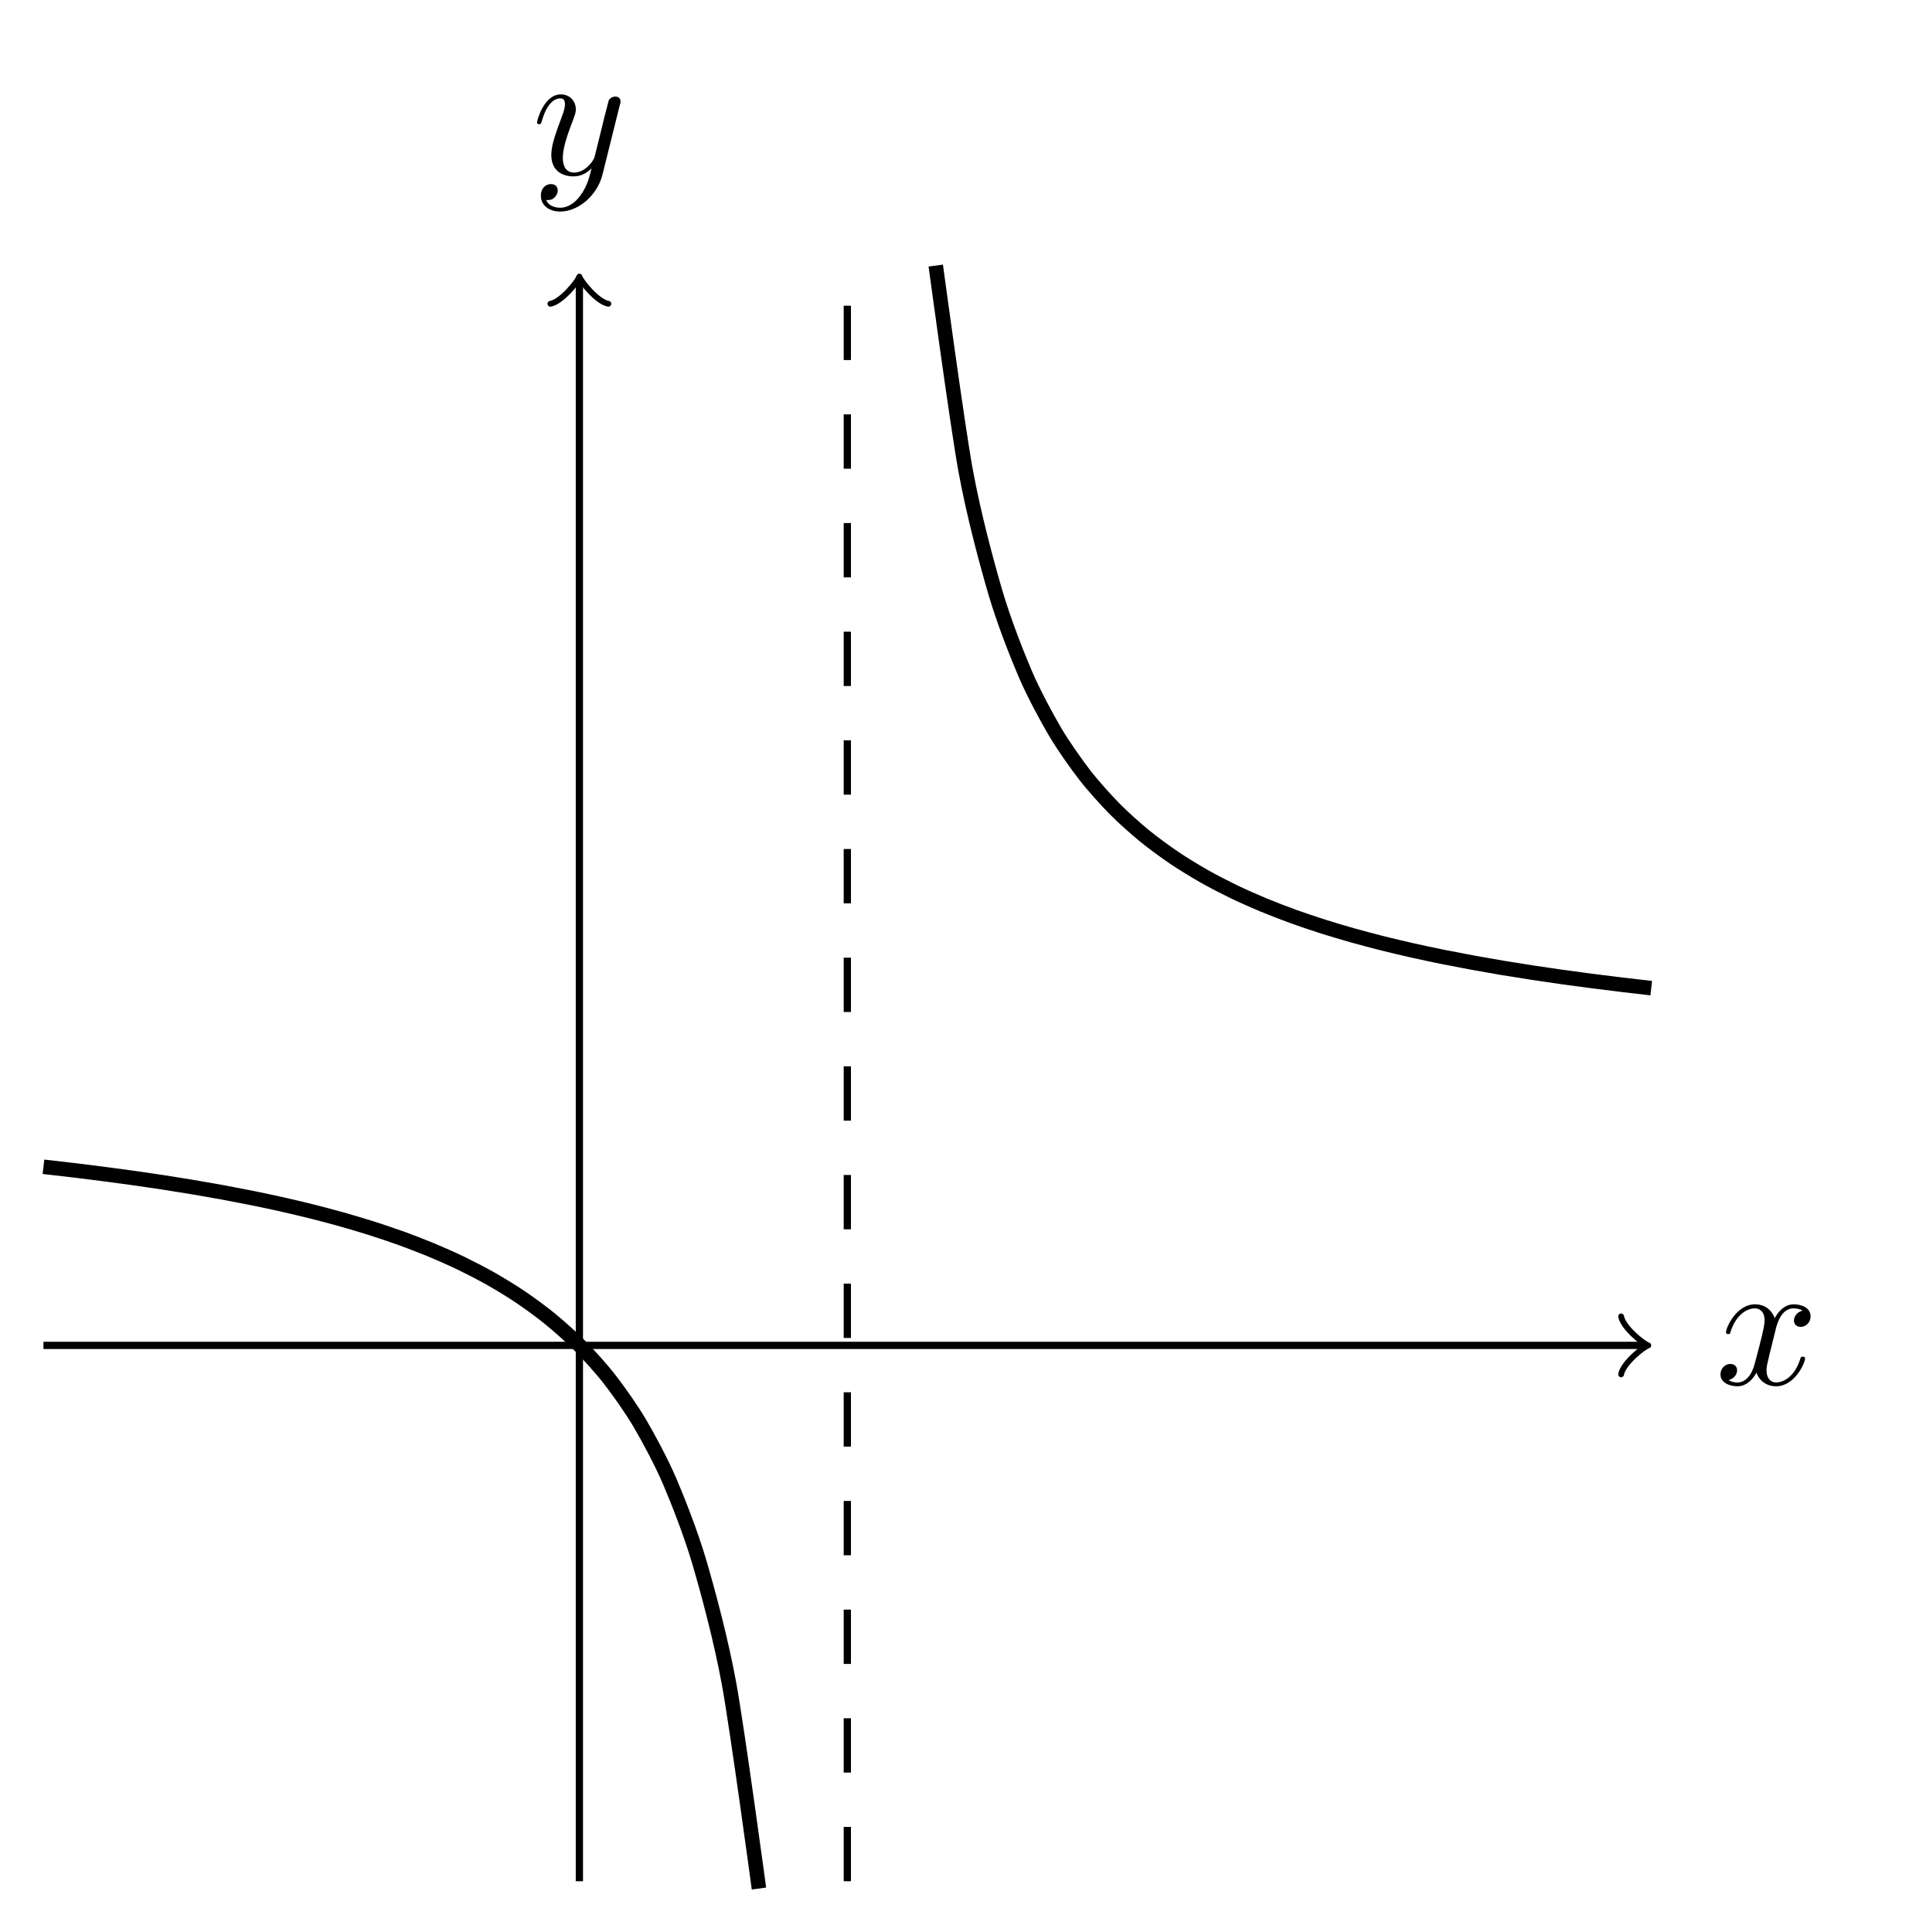
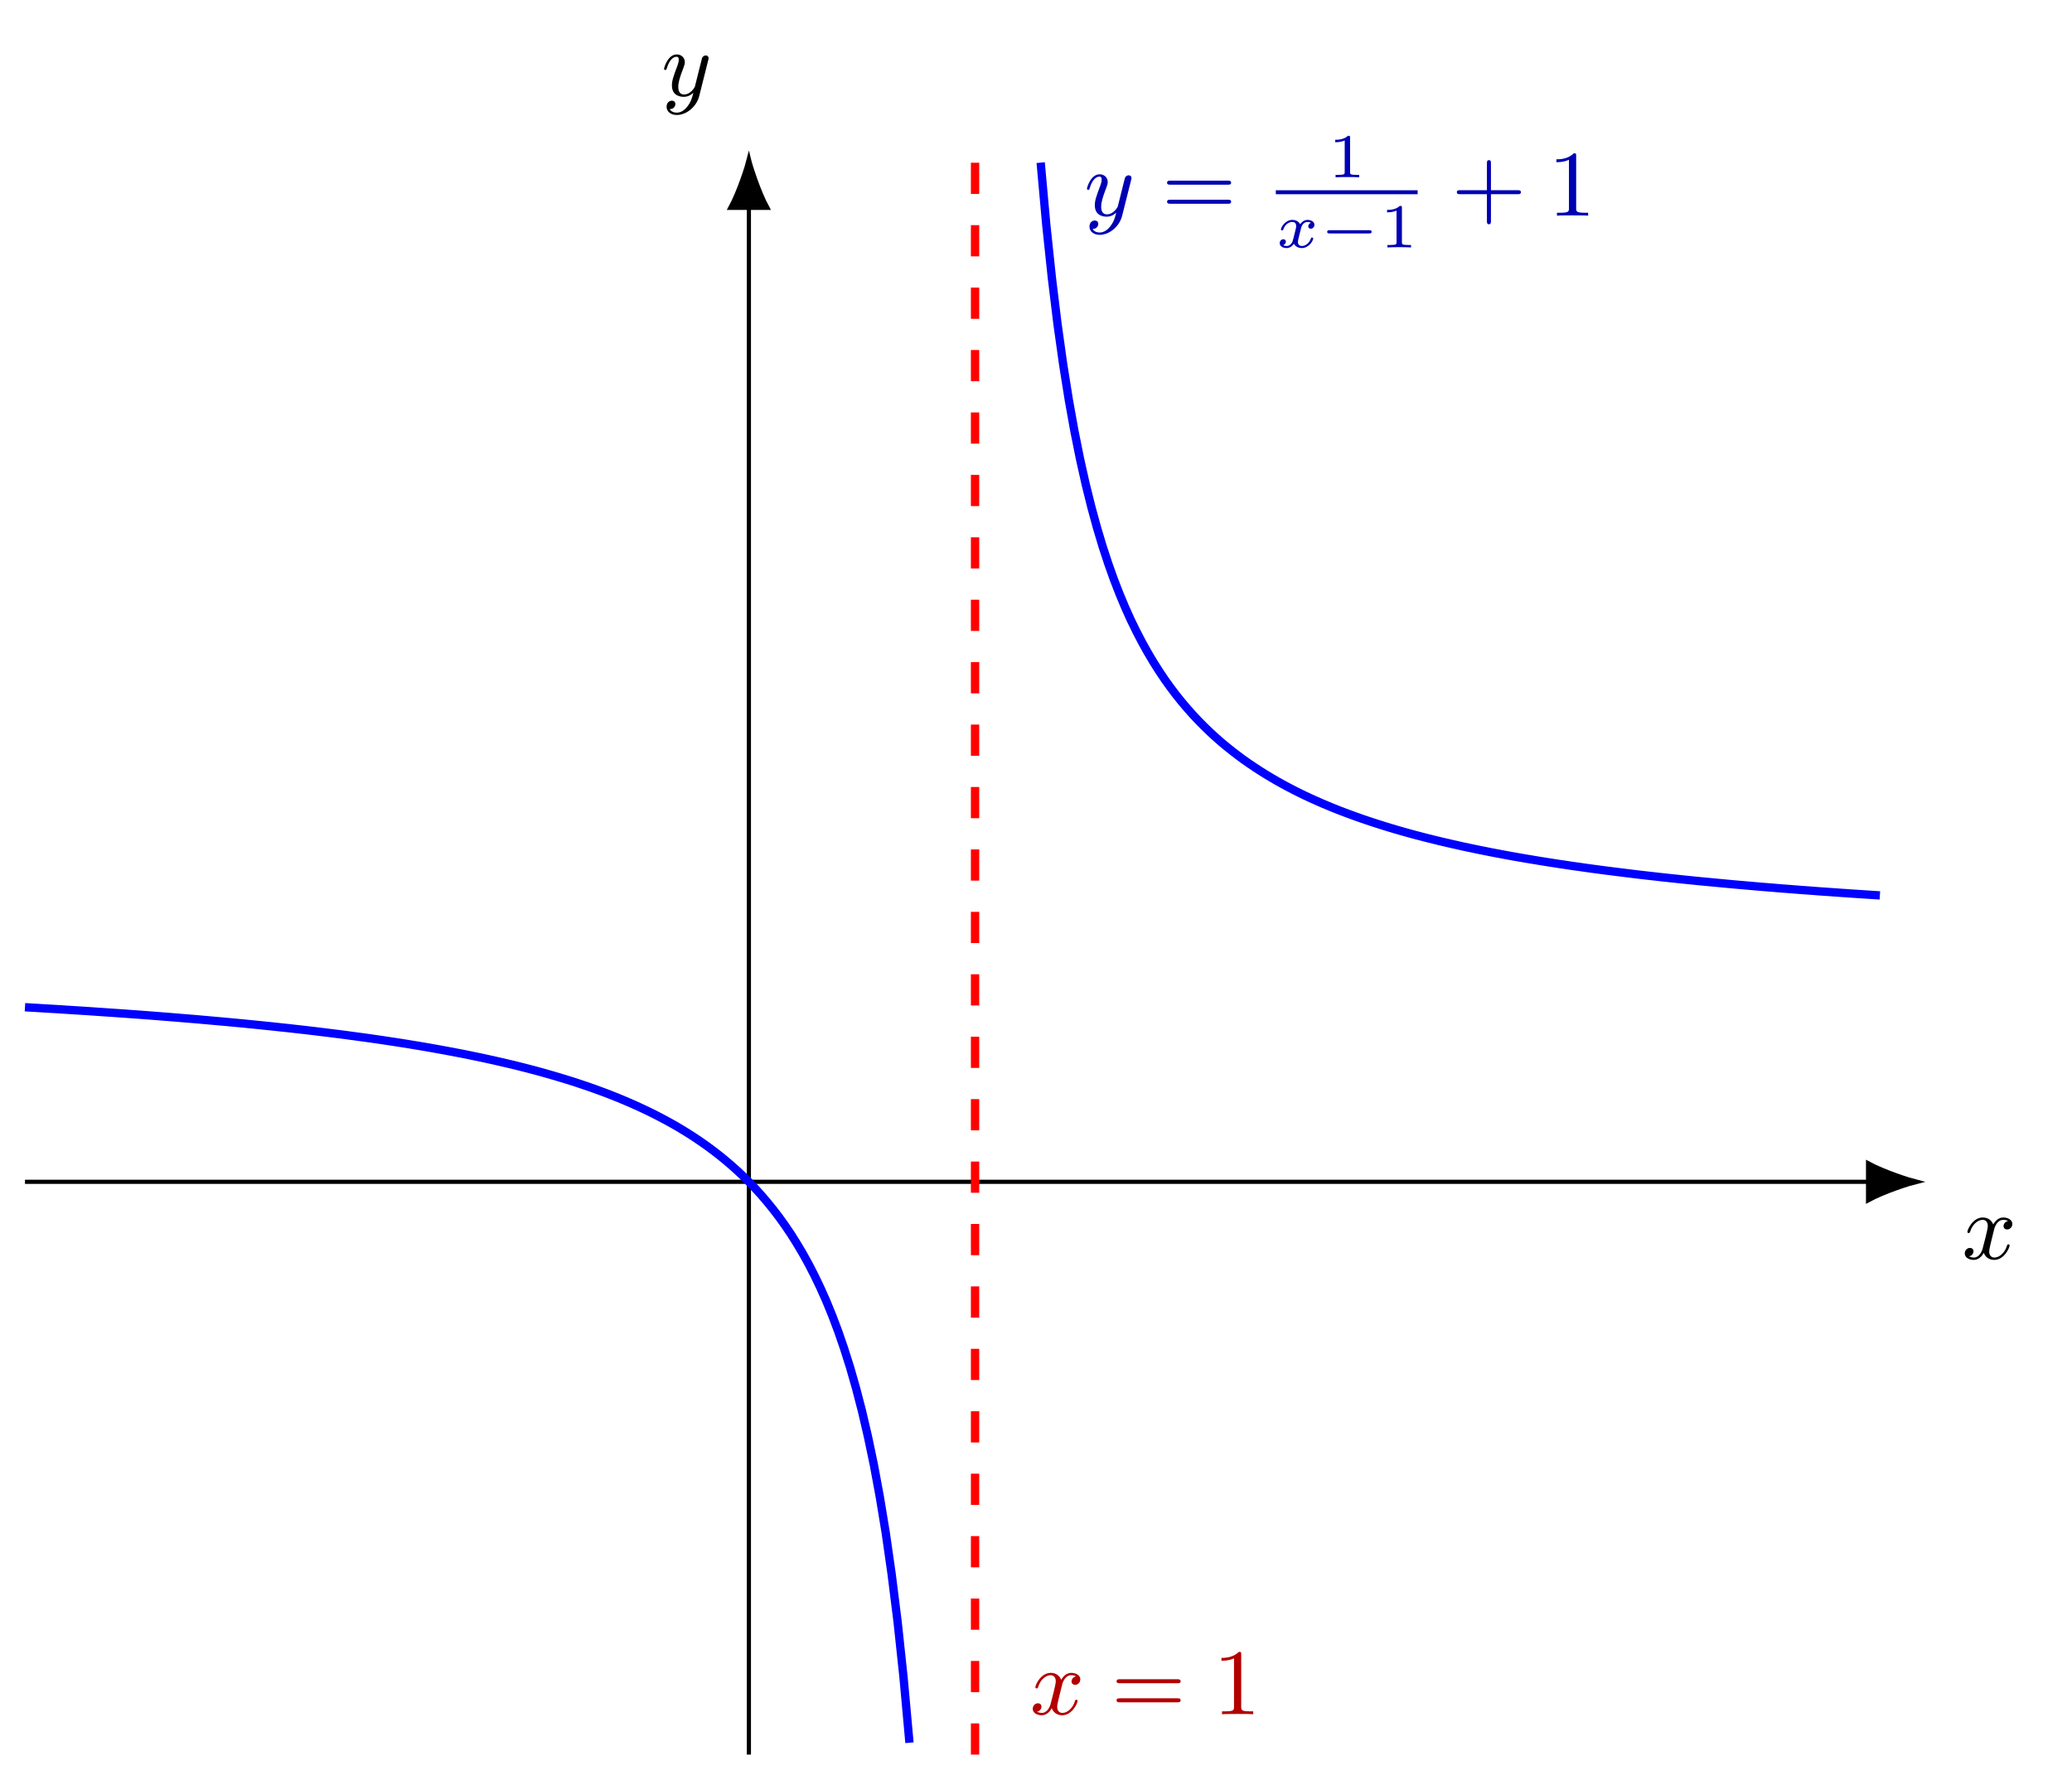
- <svg xmlns="http://www.w3.org/2000/svg" version="1.1" id="svg1" width="140.479" height="141.725" viewBox="0 0 140.479 141.725">
-   <defs id="defs1" />
-   <g id="g1">
-     <path id="path1" d="M -29.481,0 H 58.504" style="fill:none;stroke:#000000;stroke-width:0.399;stroke-linecap:butt;stroke-linejoin:miter;stroke-miterlimit:10;stroke-dasharray:none;stroke-opacity:1" transform="matrix(1.333333,0,0,-1.333333,42.496,98.69333)" />
-     <path id="path2" d="M -1.196,1.594 C -1.096,0.996 0,0.1 0.299,0 0,-0.1 -1.096,-0.996 -1.196,-1.594" style="fill:none;stroke:#000000;stroke-width:0.319;stroke-linecap:round;stroke-linejoin:round;stroke-miterlimit:10;stroke-dasharray:none;stroke-opacity:1" transform="matrix(1.333333,0,0,-1.333333,120.5007,98.69333)" />
-     <path id="path3" d="m 3.327,-3.011 c 0.059,-0.258 0.293,-1.172 0.984,-1.172 0.047,0 0.293,0 0.504,0.129 -0.281,0.047 -0.48,0.305 -0.48,0.539 0,0.164 0.105,0.352 0.375,0.352 0.223,0 0.539,-0.188 0.539,-0.586 0,-0.516 -0.586,-0.656 -0.926,-0.656 -0.574,0 -0.926,0.527 -1.043,0.762 -0.258,-0.656 -0.785,-0.762 -1.078,-0.762 -1.043,0 -1.605,1.289 -1.605,1.535 0,0.105 0.105,0.105 0.117,0.105 0.082,0 0.117,-0.023 0.129,-0.117 0.34,-1.055 0.996,-1.301 1.336,-1.301 0.188,0 0.539,0.094 0.539,0.668 0,0.305 -0.164,0.973 -0.539,2.367 -0.152,0.621 -0.504,1.043 -0.949,1.043 -0.059,0 -0.281,0 -0.492,-0.129 0.246,-0.059 0.469,-0.27 0.469,-0.539 0,-0.27 -0.223,-0.352 -0.375,-0.352 -0.293,0 -0.539,0.258 -0.539,0.574 0,0.457 0.492,0.656 0.938,0.656 0.656,0 1.008,-0.691 1.043,-0.75 0.117,0.363 0.48,0.75 1.078,0.75 1.02,0 1.594,-1.277 1.594,-1.535 0,-0.094 -0.094,-0.094 -0.129,-0.094 -0.082,0 -0.105,0.035 -0.129,0.105 -0.328,1.066 -0.996,1.312 -1.324,1.312 -0.387,0 -0.539,-0.328 -0.539,-0.656 0,-0.223 0.059,-0.445 0.164,-0.879 z m 0,0" style="fill:#000000;fill-opacity:1;fill-rule:nonzero;stroke:none" aria-label="x" transform="matrix(1.333333,0,0,1.333333,125.8027,101.5533)" />
-     <path id="path4" d="M 0,-29.481 V 58.504" style="fill:none;stroke:#000000;stroke-width:0.399;stroke-linecap:butt;stroke-linejoin:miter;stroke-miterlimit:10;stroke-dasharray:none;stroke-opacity:1" transform="matrix(1.333333,0,0,-1.333333,42.496,98.69333)" />
-     <path id="path5" d="M -1.196,1.594 C -1.096,0.996 0,0.1 0.299,0 0,-0.1 -1.096,-0.996 -1.196,-1.594" style="fill:none;stroke:#000000;stroke-width:0.319;stroke-linecap:round;stroke-linejoin:round;stroke-miterlimit:10;stroke-dasharray:none;stroke-opacity:1" transform="matrix(0,-1.333333,-1.333333,0,42.496,20.68859)" />
-     <path id="path6" d="m 4.839,-3.798 c 0.047,-0.141 0.047,-0.152 0.047,-0.223 0,-0.188 -0.141,-0.27 -0.293,-0.27 -0.105,0 -0.258,0.059 -0.352,0.199 -0.023,0.059 -0.094,0.363 -0.141,0.539 -0.07,0.258 -0.141,0.527 -0.199,0.797 l -0.445,1.793 c -0.035,0.152 -0.469,0.855 -1.125,0.855 -0.504,0 -0.621,-0.445 -0.621,-0.809 0,-0.457 0.176,-1.078 0.516,-1.957 0.152,-0.41 0.199,-0.516 0.199,-0.715 0,-0.445 -0.328,-0.82 -0.82,-0.82 -0.949,0 -1.313,1.453 -1.313,1.535 0,0.105 0.094,0.105 0.117,0.105 0.094,0 0.105,-0.023 0.152,-0.188 0.27,-0.938 0.668,-1.23 1.008,-1.23 0.082,0 0.258,0 0.258,0.316 0,0.246 -0.105,0.516 -0.176,0.703 -0.398,1.055 -0.574,1.617 -0.574,2.086 0,0.891 0.621,1.184 1.219,1.184 0.387,0 0.727,-0.164 0.996,-0.445 C 3.163,0.174 3.046,0.667 2.647,1.194 2.39,1.534 2.015,1.827 1.558,1.827 c -0.141,0 -0.598,-0.035 -0.762,-0.422 0.164,0 0.293,0 0.434,-0.117 0.094,-0.094 0.199,-0.223 0.199,-0.41 0,-0.316 -0.27,-0.352 -0.375,-0.352 -0.223,0 -0.551,0.164 -0.551,0.645 0,0.504 0.434,0.867 1.055,0.867 1.02,0 2.051,-0.902 2.332,-2.027 z m 0,0" style="fill:#000000;fill-opacity:1;fill-rule:nonzero;stroke:none" aria-label="y" transform="matrix(1.333333,0,0,1.333333,39.00133,12.80267)" />
-     <path id="path7" d="M 14.74,-29.481 V 58.962" style="fill:none;stroke:#000000;stroke-width:0.399;stroke-linecap:butt;stroke-linejoin:miter;stroke-miterlimit:10;stroke-dasharray:2.989, 2.989;stroke-dashoffset:0;stroke-opacity:1" transform="matrix(1.333333,0,0,-1.333333,42.496,98.69333)" />
-     <path id="path8" d="m -29.481,9.827 c 0,0 1.185,-0.135 1.64,-0.189 0.455,-0.055 1.185,-0.145 1.64,-0.204 0.455,-0.059 1.185,-0.157 1.64,-0.221 0.455,-0.064 1.185,-0.17 1.64,-0.24 0.455,-0.07 1.185,-0.187 1.64,-0.263 0.455,-0.076 1.185,-0.204 1.64,-0.287 0.455,-0.084 1.185,-0.224 1.64,-0.316 0.455,-0.092 1.185,-0.246 1.64,-0.349 0.455,-0.102 1.185,-0.275 1.64,-0.389 0.455,-0.114 1.185,-0.307 1.64,-0.435 0.455,-0.128 1.185,-0.345 1.64,-0.489 0.455,-0.145 1.185,-0.389 1.64,-0.554 0.455,-0.165 1.185,-0.444 1.64,-0.634 0.455,-0.189 1.185,-0.511 1.64,-0.731 0.455,-0.22 1.185,-0.595 1.64,-0.854 0.455,-0.259 1.185,-0.701 1.64,-1.01 0.455,-0.308 1.185,-0.838 1.64,-1.212 0.455,-0.374 1.185,-1.018 1.64,-1.481 0.455,-0.463 1.185,-1.266 1.64,-1.855 0.455,-0.588 1.185,-1.612 1.64,-2.386 0.455,-0.773 1.185,-2.124 1.64,-3.186 0.455,-1.062 1.185,-2.916 1.64,-4.467 0.455,-1.552 1.185,-4.224 1.64,-6.715 0.455,-2.492 1.64,-11.242 1.64,-11.242" style="fill:none;stroke:#000000;stroke-width:0.797;stroke-linecap:butt;stroke-linejoin:miter;stroke-miterlimit:10;stroke-dasharray:none;stroke-opacity:1" transform="matrix(1.333333,0,0,-1.333333,42.496,98.69333)" />
-     <path id="path9" d="m 19.605,59.409 c 0,0 1.185,-8.766 1.64,-11.261 0.455,-2.495 1.185,-5.17 1.64,-6.724 0.455,-1.554 1.185,-3.411 1.64,-4.473 0.455,-1.063 1.185,-2.414 1.64,-3.188 0.455,-0.774 1.185,-1.8 1.64,-2.389 0.455,-0.589 1.185,-1.393 1.64,-1.856 0.455,-0.463 1.185,-1.109 1.64,-1.483 0.455,-0.374 1.185,-0.903 1.64,-1.212 0.455,-0.308 1.185,-0.751 1.64,-1.01 0.455,-0.259 1.185,-0.635 1.64,-0.855 0.455,-0.22 1.185,-0.542 1.64,-0.731 0.455,-0.189 1.185,-0.469 1.64,-0.634 0.455,-0.165 1.185,-0.409 1.64,-0.554 0.455,-0.145 1.185,-0.361 1.64,-0.489 0.455,-0.128 1.185,-0.32 1.64,-0.435 0.455,-0.114 1.185,-0.287 1.64,-0.389 0.455,-0.102 1.185,-0.257 1.64,-0.349 0.455,-0.092 1.185,-0.232 1.64,-0.316 0.455,-0.084 1.185,-0.211 1.64,-0.288 0.455,-0.076 1.185,-0.193 1.64,-0.262 0.455,-0.07 1.185,-0.177 1.64,-0.241 0.455,-0.064 1.185,-0.162 1.64,-0.221 0.455,-0.059 1.185,-0.15 1.64,-0.204 0.455,-0.055 1.64,-0.19 1.64,-0.19" style="fill:none;stroke:#000000;stroke-width:0.797;stroke-linecap:butt;stroke-linejoin:miter;stroke-miterlimit:10;stroke-dasharray:none;stroke-opacity:1" transform="matrix(1.333333,0,0,-1.333333,42.496,98.69333)" />
+ <svg xmlns="http://www.w3.org/2000/svg" version="1.1" viewBox="0 -170.413 198.387 170.413">
+   <g id="page1">
+     <g transform="matrix(1 0 0 -1 0 0)">
+       <path d="M2.391 57.242H178.859" stroke="#000" fill="none" stroke-width=".399" stroke-miterlimit="10" />
+       <path d="M183.508 57.242C182.938 57.383 180.43 58.168 178.86 59.023V55.465C180.43 56.32 182.938 57.105 183.508 57.242Z" />
+       <path d="M183.508 57.242C182.938 57.383 180.43 58.168 178.86 59.023V55.465C180.43 56.32 182.938 57.105 183.508 57.242Z" stroke="#000" fill="none" stroke-width=".399" stroke-miterlimit="10" />
+       <path d="M71.703 2.391V150.508" stroke="#000" fill="none" stroke-width=".399" stroke-miterlimit="10" />
+       <path d="M71.703 155.156C71.562 154.582 70.777 152.074 69.922 150.508H73.48C72.625 152.074 71.84 154.582 71.703 155.156Z" />
+       <path d="M71.703 155.156C71.562 154.582 70.777 152.074 69.922 150.508H73.48C72.625 152.074 71.84 154.582 71.703 155.156Z" stroke="#000" fill="none" stroke-width=".399" stroke-miterlimit="10" />
+       <path d="M93.359 2.391V155.977" stroke="#f00" fill="none" stroke-width=".797" stroke-miterlimit="10" stroke-dasharray="2.989 2.989" />
+       <path d="M2.391 73.961L2.961 73.926L3.527 73.895L4.098 73.859L4.664 73.824L5.234 73.793L5.801 73.758L6.371 73.719L6.938 73.684L7.508 73.648L8.074 73.613L8.645 73.574L9.211 73.535L9.781 73.496L10.348 73.457L10.918 73.418L11.484 73.379L12.055 73.34L12.621 73.297L13.191 73.258L13.758 73.215L14.328 73.172L14.895 73.129L15.465 73.082L16.031 73.039L16.602 72.992L17.168 72.945L17.738 72.898L18.305 72.852L18.875 72.805L19.441 72.754L20.012 72.703L20.578 72.652L21.148 72.602L21.715 72.551L22.285 72.496L22.852 72.445L23.422 72.391L23.988 72.332L24.559 72.277L25.125 72.219L25.695 72.16L26.262 72.102L26.832 72.039L27.398 71.981L27.969 71.918L28.535 71.852L29.106 71.789L29.672 71.723L30.242 71.656L30.809 71.586L31.379 71.516L31.945 71.445L32.516 71.375L33.082 71.301L33.652 71.223L34.219 71.148L34.789 71.07L35.356 70.992L35.926 70.91L36.492 70.828L37.063 70.742L37.629 70.656L38.199 70.57L38.766 70.481L39.336 70.387L39.902 70.293L40.473 70.199L41.039 70.102L41.609 70L42.176 69.898L42.746 69.793L43.313 69.688L43.883 69.578L44.449 69.469L45.02 69.352L45.586 69.234L46.156 69.117L46.723 68.992L47.293 68.867L47.859 68.738L48.43 68.606L48.996 68.473L49.566 68.332L50.133 68.191L50.703 68.043L51.27 67.895L51.84 67.738L52.406 67.578L52.977 67.414L53.543 67.246L54.113 67.074L54.68 66.898L55.25 66.715L55.816 66.523L56.387 66.332L56.953 66.129L57.523 65.922L58.09 65.711L58.66 65.488L59.227 65.262L59.797 65.023L60.363 64.781L60.934 64.527L61.5 64.266L62.07 63.996L62.637 63.715L63.207 63.422L63.773 63.121L64.344 62.805L64.91 62.481L65.481 62.137L66.047 61.785L66.617 61.414L67.184 61.027L67.754 60.625L68.32 60.203L68.891 59.762L69.457 59.301L70.027 58.816L70.594 58.309L71.164 57.773L71.731 57.211L72.301 56.617L72.867 55.992L73.438 55.328L74.004 54.629L74.574 53.887L75.141 53.098L75.711 52.258L76.277 51.359L76.848 50.402L77.414 49.379L77.984 48.273L78.551 47.09L79.121 45.809L79.688 44.422L80.258 42.91L80.824 41.266L81.395 39.465L81.961 37.484L82.531 35.297L83.098 32.863L83.668 30.148L84.234 27.094L84.805 23.633L85.371 19.68L85.941 15.121L86.508 9.805L87.078 3.527" stroke="#00f" fill="none" stroke-width=".797" stroke-miterlimit="10" />
+       <path d="M99.641 154.84L100.18 148.859L100.719 143.754L101.258 139.344L101.797 135.5L102.336 132.117L102.875 129.117L103.414 126.441L103.953 124.035L104.492 121.863L105.031 119.891L105.57 118.094L106.109 116.449L106.648 114.938L107.188 113.543L107.727 112.254L108.266 111.055L108.809 109.945L109.348 108.906L109.887 107.938L110.426 107.027L110.965 106.176L111.504 105.371L112.043 104.617L112.582 103.902L113.121 103.23L113.66 102.59L114.199 101.984L114.738 101.41L115.277 100.863L115.816 100.344L116.355 99.844L116.895 99.371L117.434 98.922L117.977 98.488L118.516 98.074L119.055 97.676L119.594 97.297L120.133 96.934L120.672 96.582L121.211 96.246L121.75 95.922L122.289 95.609L122.828 95.309L123.367 95.02L123.906 94.738L124.445 94.469L124.984 94.207L125.523 93.957L126.063 93.715L126.602 93.477L127.145 93.25L127.684 93.027L128.223 92.813L128.762 92.606L129.301 92.406L129.84 92.211L130.379 92.02L130.918 91.836L131.457 91.656L131.996 91.484L132.535 91.313L133.074 91.148L133.613 90.988L134.152 90.832L134.691 90.68L135.23 90.531L135.77 90.387L136.312 90.246L136.852 90.109L137.391 89.977L137.93 89.844L138.469 89.719L139.008 89.594L139.547 89.473L140.086 89.352L140.625 89.238L141.164 89.125L141.703 89.012L142.242 88.906L142.781 88.797L143.32 88.695L143.859 88.594L144.398 88.492L144.937 88.395L145.477 88.301L146.02 88.207L146.559 88.117L147.098 88.027L147.637 87.938L148.176 87.852L148.715 87.77L149.254 87.684L149.793 87.606L150.332 87.523L150.871 87.445L151.41 87.371L151.949 87.293L152.488 87.219L153.027 87.148L153.566 87.074L154.105 87.008L154.645 86.938L155.187 86.871L155.727 86.805L156.266 86.738L156.805 86.672L157.344 86.609L157.883 86.547L158.422 86.488L158.961 86.426L159.5 86.367L160.039 86.309L160.578 86.254L161.117 86.195L161.656 86.141L162.195 86.086L162.734 86.031L163.273 85.981L163.812 85.93L164.355 85.879L164.895 85.828L165.434 85.777L165.973 85.727L166.512 85.68L167.051 85.633L167.59 85.586L168.129 85.539L168.668 85.492L169.207 85.449L169.746 85.406L170.285 85.359L170.824 85.316L171.363 85.277L171.902 85.234L172.441 85.191L172.98 85.152L173.523 85.113L174.062 85.07L174.602 85.031L175.141 84.996L175.68 84.957L176.219 84.918L176.758 84.883L177.297 84.844L177.836 84.809L178.375 84.773L178.914 84.738L179.453 84.703L179.992 84.668" stroke="#00f" fill="none" stroke-width=".797" stroke-miterlimit="10" />
+       <path d="M103.024 9.879C102.692 9.816 102.593 9.529 102.593 9.395C102.593 9.225 102.719 9.072 102.943 9.072C103.194 9.072 103.436 9.287 103.436 9.601C103.436 10.013 102.988 10.22 102.566 10.22C102.029 10.22 101.715 9.744 101.607 9.556C101.437 9.995 101.042 10.22 100.612 10.22C99.653 10.22 99.133 9.072 99.133 8.839C99.133 8.758 99.196 8.731 99.258 8.731C99.339 8.731 99.366 8.776 99.384 8.83C99.662 9.717 100.254 9.995 100.594 9.995C100.854 9.995 101.087 9.825 101.087 9.404C101.087 9.081 100.702 7.647 100.585 7.216C100.514 6.938 100.245 6.383 99.751 6.383C99.572 6.383 99.384 6.445 99.294 6.499C99.536 6.544 99.716 6.75 99.716 6.983C99.716 7.207 99.545 7.306 99.375 7.306C99.115 7.306 98.882 7.082 98.882 6.777C98.882 6.338 99.366 6.158 99.743 6.158C100.262 6.158 100.567 6.589 100.702 6.831C100.926 6.239 101.455 6.158 101.697 6.158C102.665 6.158 103.176 7.324 103.176 7.539C103.176 7.584 103.149 7.647 103.06 7.647C102.961 7.647 102.952 7.611 102.907 7.476C102.71 6.831 102.19 6.383 101.724 6.383C101.464 6.383 101.222 6.544 101.222 6.974C101.222 7.171 101.347 7.665 101.428 8.005C101.464 8.166 101.706 9.135 101.724 9.197C101.831 9.52 102.1 9.995 102.557 9.995C102.719 9.995 102.889 9.969 103.024 9.879Z" fill="#b30000" />
+       <path d="M112.744 9.225C112.87 9.225 113.04 9.225 113.04 9.413C113.04 9.61 112.843 9.61 112.708 9.61H107.24C107.105 9.61 106.908 9.61 106.908 9.413C106.908 9.225 107.087 9.225 107.204 9.225H112.744ZM112.708 7.395C112.843 7.395 113.04 7.395 113.04 7.593C113.04 7.781 112.87 7.781 112.744 7.781H107.204C107.087 7.781 106.908 7.781 106.908 7.593C106.908 7.395 107.105 7.395 107.24 7.395H112.708Z" fill="#b30000" />
+       <path d="M118.842 11.985C118.842 12.21 118.833 12.228 118.609 12.228C118.053 11.654 117.228 11.654 116.95 11.654V11.376C117.121 11.376 117.667 11.376 118.152 11.609V6.974C118.152 6.643 118.125 6.535 117.291 6.535H117.004V6.257C117.327 6.284 118.125 6.284 118.492 6.284S119.667 6.284 119.989 6.257V6.535H119.702C118.869 6.535 118.842 6.643 118.842 6.974V11.985Z" fill="#b30000" />
+       <path d="M108.312 153.214C108.321 153.258 108.339 153.312 108.339 153.366C108.339 153.482 108.259 153.626 108.061 153.626C107.945 153.626 107.783 153.554 107.712 153.384C107.703 153.348 107.613 152.98 107.559 152.783L107.111 150.99C107.039 150.73 107.039 150.712 107.021 150.632C107.012 150.596 106.636 149.888 105.99 149.888C105.435 149.888 105.435 150.452 105.435 150.623C105.435 151.026 105.551 151.465 105.937 152.469C106.008 152.675 106.062 152.801 106.062 152.971C106.062 153.411 105.73 153.724 105.291 153.724C104.43 153.724 104.072 152.451 104.072 152.344C104.072 152.263 104.135 152.236 104.198 152.236C104.296 152.236 104.305 152.29 104.341 152.407C104.529 153.07 104.888 153.5 105.264 153.5C105.48 153.5 105.48 153.33 105.48 153.204C105.48 153.052 105.444 152.891 105.363 152.675C104.942 151.564 104.825 151.187 104.825 150.757C104.825 149.762 105.632 149.663 105.964 149.663C106.403 149.663 106.717 149.896 106.878 150.058C106.761 149.601 106.663 149.197 106.313 148.749C106.044 148.39 105.686 148.148 105.291 148.148C105.04 148.148 104.744 148.238 104.619 148.489C105.094 148.489 105.157 148.884 105.157 148.973C105.157 149.17 105.013 149.296 104.816 149.296C104.601 149.296 104.314 149.125 104.314 148.713C104.314 148.247 104.726 147.924 105.291 147.924C106.206 147.924 107.183 148.704 107.443 149.753L108.312 153.214Z" fill="#0000b3" />
+       <path d="M117.579 152.729C117.704 152.729 117.875 152.729 117.875 152.918C117.875 153.115 117.678 153.115 117.543 153.115H112.075C111.94 153.115 111.743 153.115 111.743 152.918C111.743 152.729 111.922 152.729 112.039 152.729H117.579ZM117.543 150.9C117.678 150.9 117.875 150.9 117.875 151.098C117.875 151.286 117.704 151.286 117.579 151.286H112.039C111.922 151.286 111.743 151.286 111.743 151.098C111.743 150.9 111.94 150.9 112.075 150.9H117.543Z" fill="#0000b3" />
+       <path d="M129.265 157.231C129.265 157.411 129.241 157.411 129.062 157.411C128.667 157.028 128.058 157.028 127.842 157.028V156.795C127.998 156.795 128.392 156.795 128.751 156.962V153.943C128.751 153.746 128.751 153.668 128.135 153.668H127.878V153.435C128.207 153.459 128.673 153.459 129.008 153.459S129.809 153.459 130.138 153.435V153.668H129.881C129.265 153.668 129.265 153.746 129.265 153.943V157.231Z" fill="#0000b3" />
+       <path d="M122.156 152.004H135.734" stroke="#0000b3" fill="none" stroke-width=".379" stroke-miterlimit="10" />
+       <path d="M125.521 149.069C125.312 149.009 125.264 148.836 125.264 148.746C125.264 148.554 125.419 148.512 125.503 148.512C125.676 148.512 125.85 148.656 125.85 148.889C125.85 149.212 125.497 149.356 125.192 149.356C124.798 149.356 124.558 149.051 124.493 148.937C124.415 149.086 124.188 149.356 123.739 149.356C123.052 149.356 122.645 148.644 122.645 148.435C122.645 148.405 122.669 148.351 122.753 148.351S122.854 148.387 122.873 148.441C123.022 148.925 123.428 149.158 123.721 149.158S124.104 148.967 124.104 148.77C124.104 148.698 124.104 148.644 124.056 148.459C123.919 147.903 123.787 147.359 123.757 147.287C123.668 147.06 123.453 146.856 123.201 146.856C123.165 146.856 122.998 146.856 122.861 146.946C123.094 147.024 123.118 147.221 123.118 147.269C123.118 147.425 122.998 147.502 122.878 147.502C122.711 147.502 122.532 147.371 122.532 147.126C122.532 146.785 122.908 146.659 123.189 146.659C123.53 146.659 123.775 146.892 123.889 147.078C124.008 146.826 124.295 146.659 124.636 146.659C125.342 146.659 125.736 147.383 125.736 147.58C125.736 147.592 125.73 147.664 125.623 147.664C125.539 147.664 125.527 147.622 125.509 147.568C125.336 147.048 124.911 146.856 124.66 146.856C124.433 146.856 124.272 146.988 124.272 147.239C124.272 147.353 124.301 147.484 124.355 147.693L124.547 148.471C124.606 148.704 124.636 148.811 124.762 148.955C124.845 149.045 124.989 149.158 125.18 149.158C125.21 149.158 125.389 149.158 125.521 149.069Z" fill="#0000b3" />
+       <path d="M131.085 148.058C131.181 148.058 131.33 148.058 131.33 148.214S131.181 148.369 131.085 148.369H127.318C127.223 148.369 127.073 148.369 127.073 148.214S127.223 148.058 127.318 148.058H131.085Z" fill="#0000b3" />
+       <path d="M134.229 150.515C134.229 150.695 134.205 150.695 134.026 150.695C133.631 150.312 133.022 150.312 132.806 150.312V150.079C132.962 150.079 133.356 150.079 133.715 150.246V147.227C133.715 147.03 133.715 146.952 133.099 146.952H132.842V146.719C133.171 146.743 133.637 146.743 133.972 146.743S134.773 146.743 135.102 146.719V146.952H134.845C134.229 146.952 134.229 147.03 134.229 147.227V150.515Z" fill="#0000b3" />
+       <path d="M145.308 151.815C145.434 151.815 145.622 151.815 145.622 152.003C145.622 152.2 145.452 152.2 145.308 152.2H142.753V154.764C142.753 154.908 142.753 155.078 142.556 155.078C142.368 155.078 142.368 154.89 142.368 154.764V152.2H139.804C139.678 152.2 139.49 152.2 139.49 152.012C139.49 151.815 139.66 151.815 139.804 151.815H142.368V149.251C142.368 149.108 142.368 148.937 142.565 148.937C142.753 148.937 142.753 149.125 142.753 149.251V151.815H145.308Z" fill="#0000b3" />
+       <path d="M150.913 155.49C150.913 155.714 150.904 155.733 150.68 155.733C150.124 155.159 149.299 155.159 149.021 155.159V154.881C149.192 154.881 149.738 154.881 150.222 155.114V150.479C150.222 150.148 150.196 150.04 149.362 150.04H149.075V149.762C149.398 149.789 150.196 149.789 150.563 149.789S151.737 149.789 152.06 149.762V150.04H151.773C150.94 150.04 150.913 150.148 150.913 150.479V155.49Z" fill="#0000b3" />
+       <path d="M192.262 53.485C191.93 53.422 191.831 53.135 191.831 53.001C191.831 52.831 191.957 52.678 192.181 52.678C192.432 52.678 192.674 52.893 192.674 53.207C192.674 53.619 192.226 53.826 191.804 53.826C191.267 53.826 190.953 53.35 190.845 53.162C190.675 53.601 190.28 53.826 189.85 53.826C188.891 53.826 188.371 52.678 188.371 52.445C188.371 52.364 188.434 52.337 188.496 52.337C188.577 52.337 188.604 52.382 188.622 52.436C188.9 53.323 189.492 53.601 189.832 53.601C190.092 53.601 190.325 53.431 190.325 53.01C190.325 52.687 189.94 51.253 189.823 50.822C189.752 50.544 189.483 49.989 188.989 49.989C188.81 49.989 188.622 50.051 188.532 50.105C188.774 50.15 188.954 50.356 188.954 50.589C188.954 50.813 188.783 50.912 188.613 50.912C188.353 50.912 188.12 50.688 188.12 50.383C188.12 49.944 188.604 49.764 188.981 49.764C189.5 49.764 189.805 50.195 189.94 50.437C190.164 49.845 190.693 49.764 190.935 49.764C191.903 49.764 192.414 50.93 192.414 51.145C192.414 51.19 192.387 51.253 192.298 51.253C192.199 51.253 192.19 51.217 192.145 51.082C191.948 50.437 191.428 49.989 190.962 49.989C190.702 49.989 190.46 50.15 190.46 50.58C190.46 50.777 190.585 51.271 190.666 51.611C190.702 51.772 190.944 52.741 190.962 52.803C191.069 53.126 191.338 53.601 191.795 53.601C191.957 53.601 192.127 53.575 192.262 53.485Z" />
+       <path d="M67.821 164.691C67.83 164.735 67.848 164.789 67.848 164.843C67.848 164.959 67.768 165.103 67.57 165.103C67.454 165.103 67.292 165.031 67.221 164.861C67.212 164.825 67.122 164.457 67.068 164.26L66.62 162.467C66.548 162.207 66.548 162.189 66.53 162.109C66.521 162.073 66.145 161.365 65.499 161.365C64.943 161.365 64.943 161.929 64.943 162.1C64.943 162.503 65.06 162.942 65.446 163.946C65.517 164.152 65.571 164.278 65.571 164.448C65.571 164.888 65.239 165.201 64.8 165.201C63.939 165.201 63.581 163.928 63.581 163.821C63.581 163.74 63.644 163.713 63.707 163.713C63.805 163.713 63.814 163.767 63.85 163.884C64.038 164.547 64.397 164.977 64.773 164.977C64.988 164.977 64.988 164.807 64.988 164.681C64.988 164.529 64.953 164.368 64.872 164.152C64.451 163.041 64.334 162.664 64.334 162.234C64.334 161.239 65.141 161.14 65.473 161.14C65.912 161.14 66.226 161.373 66.387 161.535C66.27 161.078 66.172 160.674 65.822 160.226C65.553 159.867 65.195 159.625 64.8 159.625C64.549 159.625 64.253 159.715 64.128 159.966C64.603 159.966 64.666 160.361 64.666 160.45C64.666 160.647 64.522 160.773 64.325 160.773C64.11 160.773 63.823 160.602 63.823 160.19C63.823 159.724 64.235 159.401 64.8 159.401C65.715 159.401 66.692 160.181 66.952 161.23L67.821 164.691Z" />
+     </g>
  </g>
</svg>
